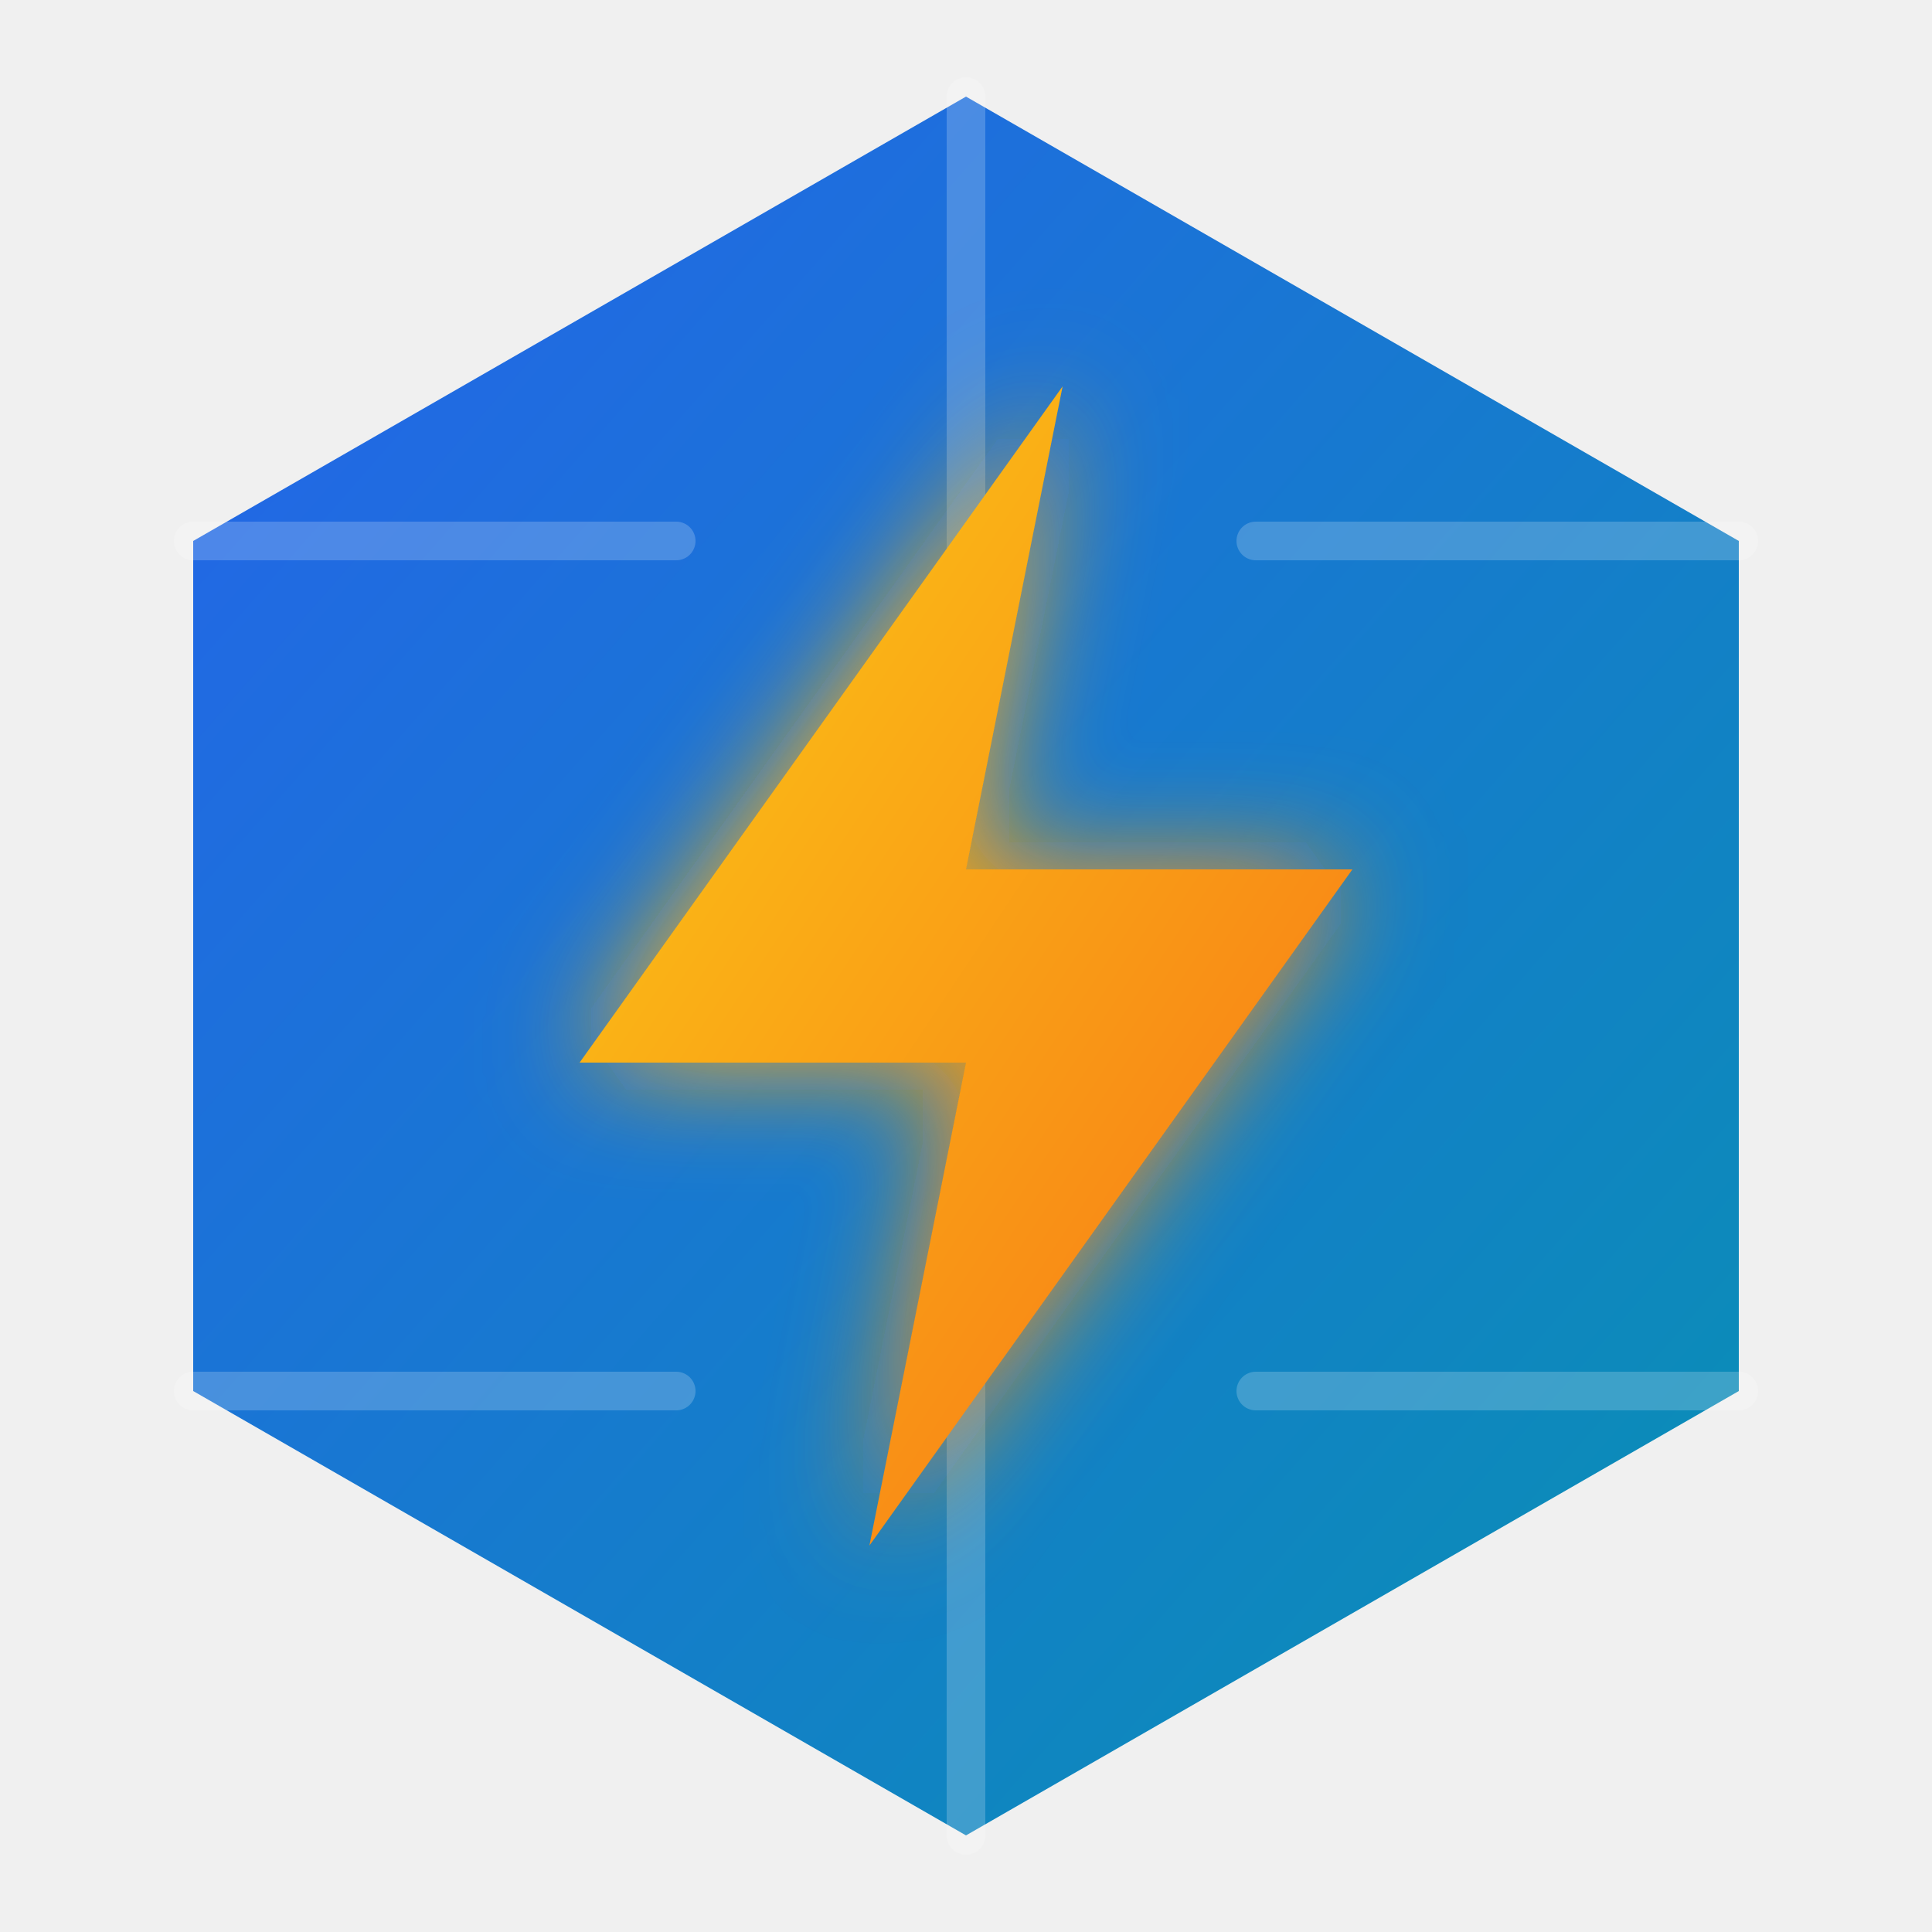
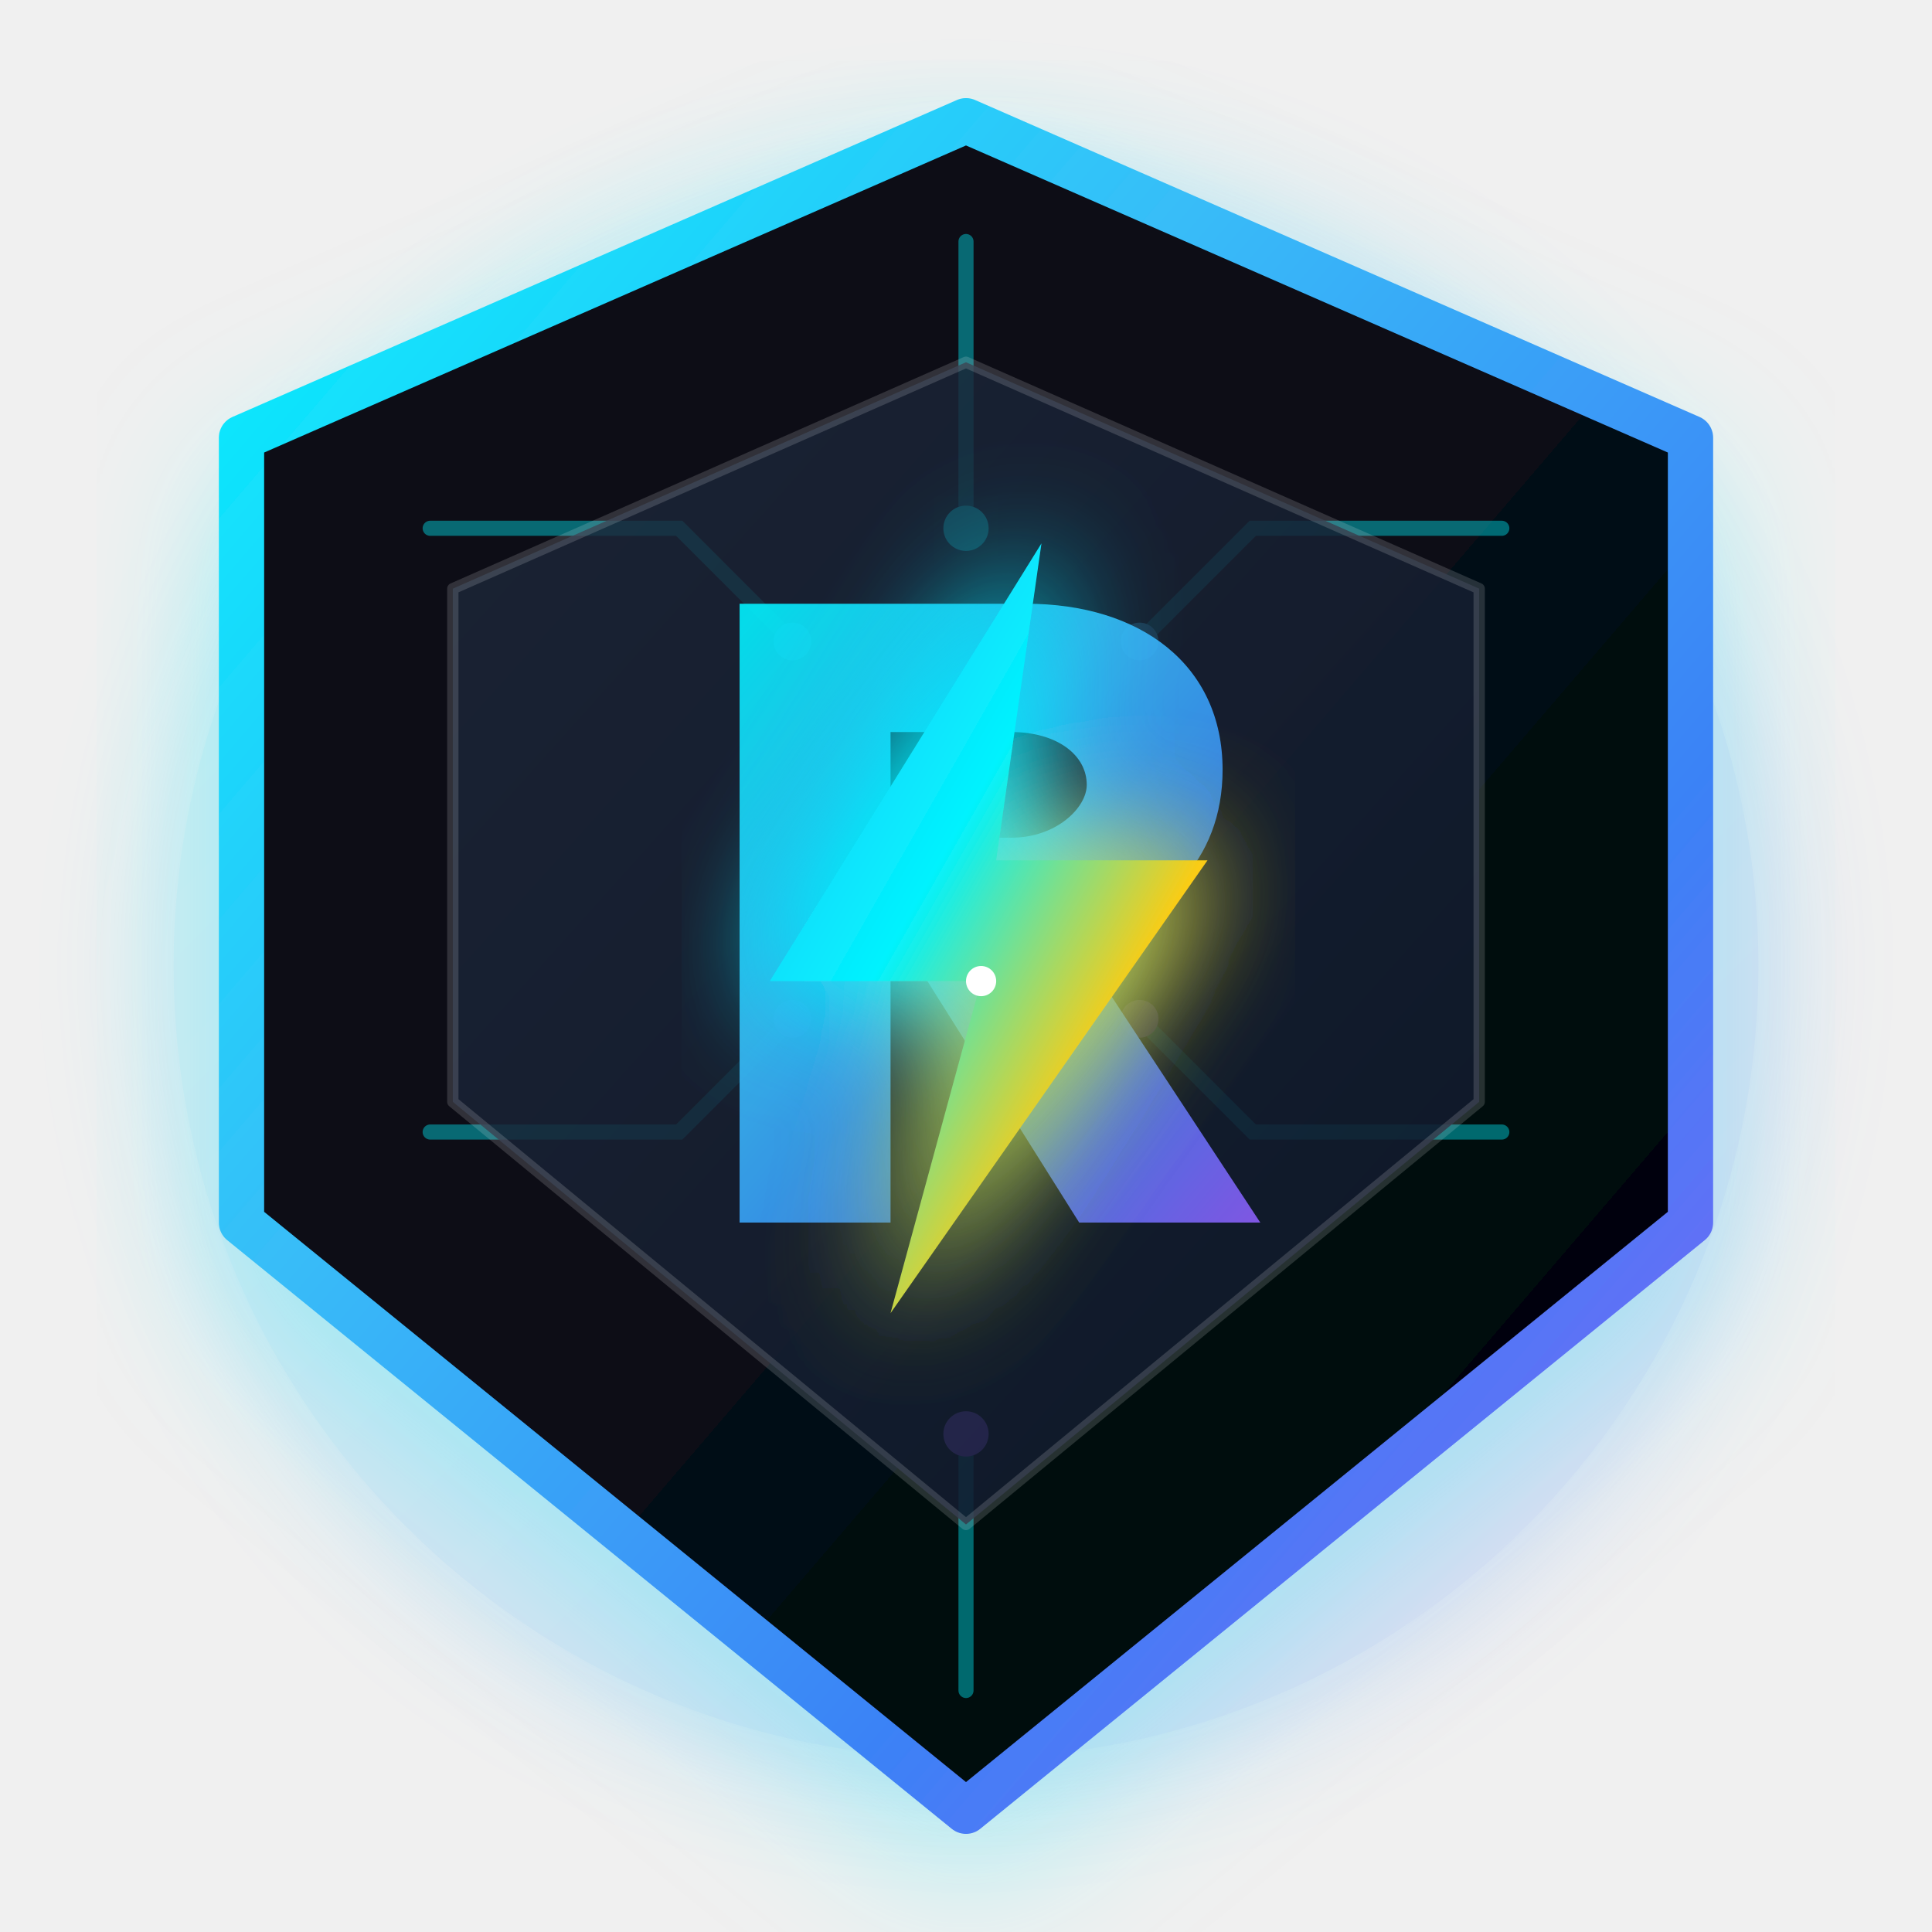
- <svg xmlns="http://www.w3.org/2000/svg" viewBox="0 0 100 100" fill="none">
-   <polygon points="50,5 90,28 90,72 50,95 10,72 10,28" fill="url(#hex-grad)" />
-   <path d="M50 5V30 M10 28H35 M90 28H65 M10 72H35 M90 72H65 M50 95V70" stroke="rgba(255, 255, 255, 0.2)" stroke-width="2" stroke-linecap="round" />
-   <path d="M55 20L30 55H50L45 80L70 45H50L55 20Z" fill="url(#bolt-grad)" filter="url(#glow)" />
+ <svg xmlns="http://www.w3.org/2000/svg" viewBox="0 0 512 512" fill="none">
  <defs>
-     <linearGradient id="hex-grad" x1="0%" y1="0%" x2="100%" y2="100%">
-       <stop offset="0%" stop-color="#2563eb" />
-       <stop offset="100%" stop-color="#0891b2" />
+     <linearGradient id="bg-grad" x1="0%" y1="0%" x2="100%" y2="100%">
+       <stop offset="0%" stop-color="#0b0f19" />
+       <stop offset="50%" stop-color="#070a14" />
+       <stop offset="100%" stop-color="#02040a" />
    </linearGradient>
-     <linearGradient id="bolt-grad" x1="0%" y1="0%" x2="100%" y2="100%">
-       <stop offset="0%" stop-color="#facc15" />
-       <stop offset="100%" stop-color="#f97316" />
+     <linearGradient id="border-grad" x1="0%" y1="0%" x2="100%" y2="100%">
+       <stop offset="0%" stop-color="#00f2fe" />
+       <stop offset="35%" stop-color="#38bdf8" />
+       <stop offset="70%" stop-color="#3b82f6" />
+       <stop offset="100%" stop-color="#8b5cf6" />
    </linearGradient>
-     <filter id="glow" x="-20%" y="-20%" width="140%" height="140%">
-       <feGaussianBlur stdDeviation="3" result="blur" />
-       <feComposite in="SourceGraphic" in2="blur" operator="over" />
+     <linearGradient id="core-grad" x1="0%" y1="0%" x2="100%" y2="100%">
+       <stop offset="0%" stop-color="#38bdf8" />
+       <stop offset="40%" stop-color="#00f2fe" />
+       <stop offset="70%" stop-color="#facc15" />
+       <stop offset="100%" stop-color="#fb923c" />
+     </linearGradient>
+     <linearGradient id="inner-shield" x1="0%" y1="0%" x2="100%" y2="100%">
+       <stop offset="0%" stop-color="#1e293b" stop-opacity="0.8" />
+       <stop offset="100%" stop-color="#0f172a" stop-opacity="0.9" />
+     </linearGradient>
+     <filter id="neon-glow" x="-20%" y="-20%" width="140%" height="140%">
+       <feGaussianBlur stdDeviation="16" result="blur1" />
+       <feGaussianBlur stdDeviation="6" result="blur2" />
+       <feMerge>
+         <feMergeNode in="blur1" />
+         <feMergeNode in="blur2" />
+         <feMergeNode in="SourceGraphic" />
+       </feMerge>
+     </filter>
+     <filter id="badge-shadow" x="-10%" y="-10%" width="120%" height="120%">
+       <feDropShadow dx="0" dy="16" stdDeviation="20" flood-color="#00f2fe" flood-opacity="0.25" />
    </filter>
  </defs>
+   <circle cx="256" cy="256" r="210" fill="url(#border-grad)" opacity="0.15" filter="url(#neon-glow)" />
+   <path d="M256 32 L448 116 V324 L256 480 L64 324 V116 Z" fill="url(#bg-grad)" stroke="url(#border-grad)" stroke-width="12" stroke-linejoin="round" filter="url(#badge-shadow)" />
+   <path d="M256 64 V140 M114 140 H180 L210 170 M398 140 H332 L302 170 M114 300 H180 L210 270 M398 300 H332 L302 270 M256 448 V380" stroke="#00f2fe" stroke-width="4" stroke-linecap="round" opacity="0.4" />
+   <circle cx="256" cy="140" r="6" fill="#00f2fe" filter="url(#neon-glow)" />
+   <circle cx="210" cy="170" r="5" fill="#38bdf8" />
+   <circle cx="302" cy="170" r="5" fill="#38bdf8" />
+   <circle cx="210" cy="270" r="5" fill="#8b5cf6" />
+   <circle cx="302" cy="270" r="5" fill="#8b5cf6" />
+   <circle cx="256" cy="380" r="6" fill="#8b5cf6" filter="url(#neon-glow)" />
+   <path d="M256 96 L392 156 V292 L256 404 L120 292 V156 Z" fill="url(#inner-shield)" stroke="rgba(255, 255, 255, 0.15)" stroke-width="3" stroke-linejoin="round" />
+   <path d="M196 160 H272 C302 160 324 176 324 204 C324 228 308 244 284 248 L334 324 H286 L242 254 H236 V324 H196 V160 Z M236 194 V222 H268 C280 222 288 214 288 208 C288 200 280 194 268 194 H236 Z" fill="url(#border-grad)" opacity="0.9" />
+   <path d="M276 144 L204 260 H260 L236 348 L320 228 H264 L276 144 Z" fill="url(#core-grad)" filter="url(#neon-glow)" />
+   <circle cx="260" cy="260" r="4" fill="#ffffff" filter="url(#neon-glow)" />
</svg>
